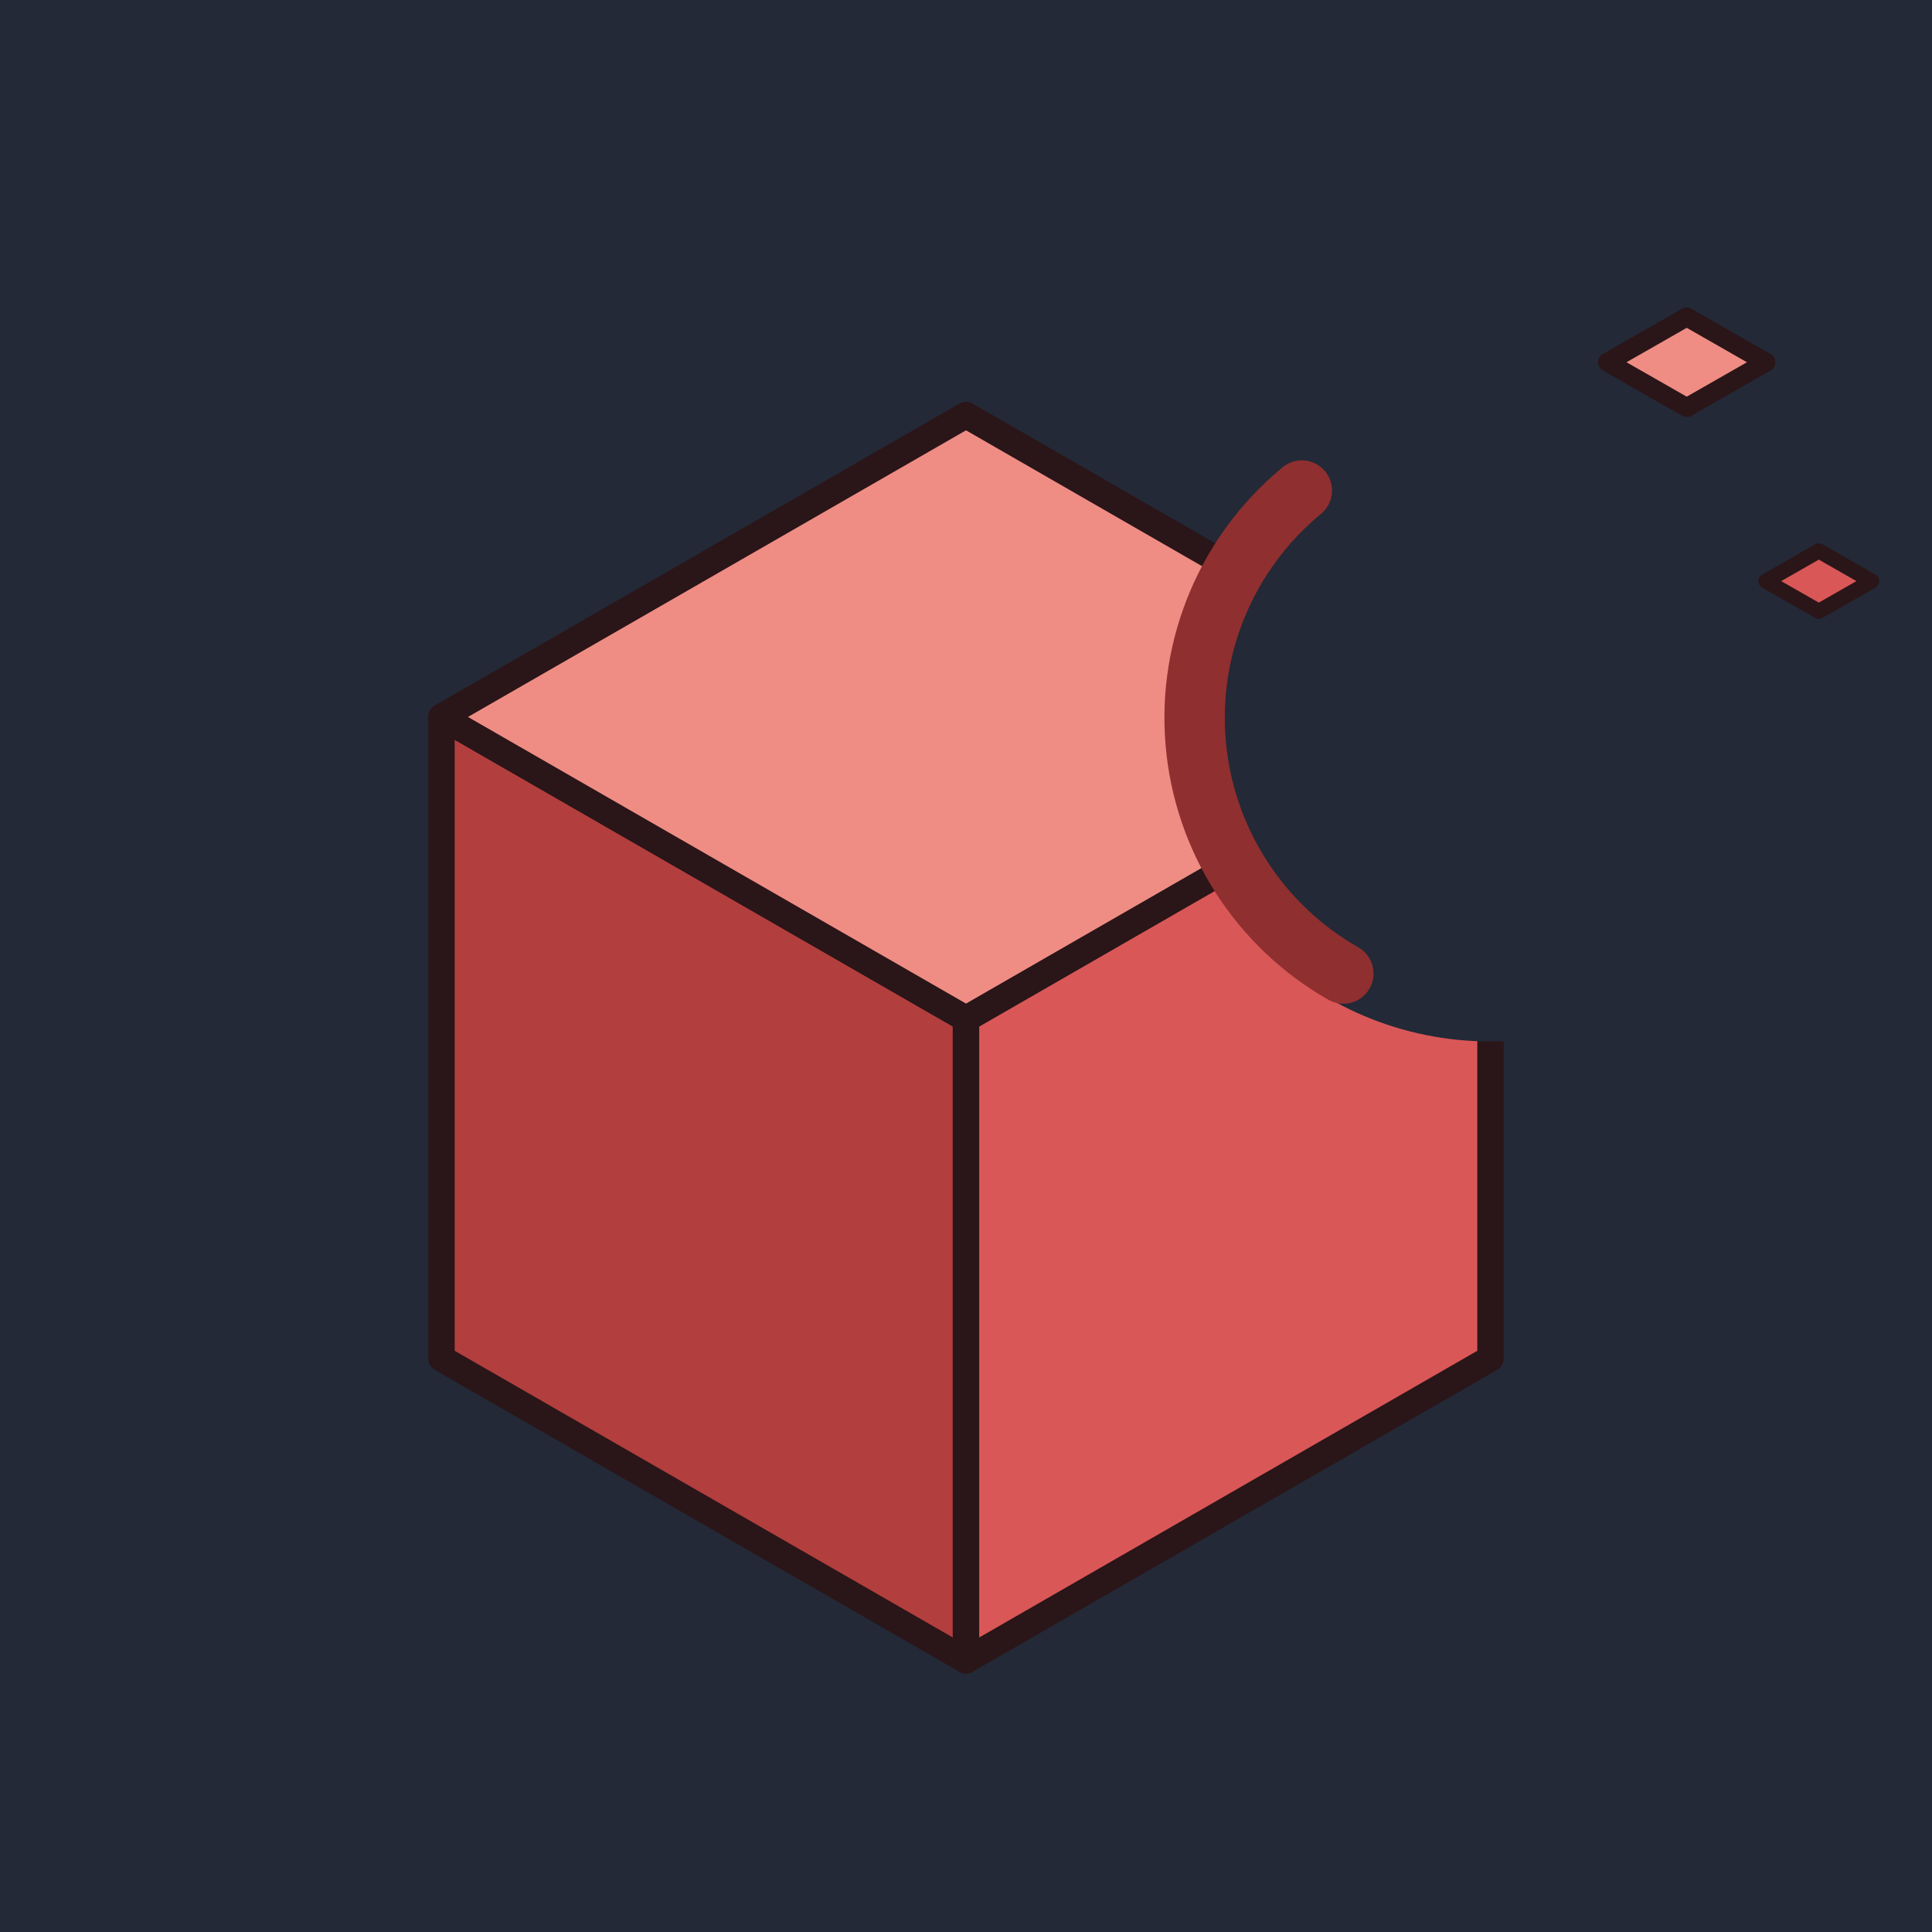
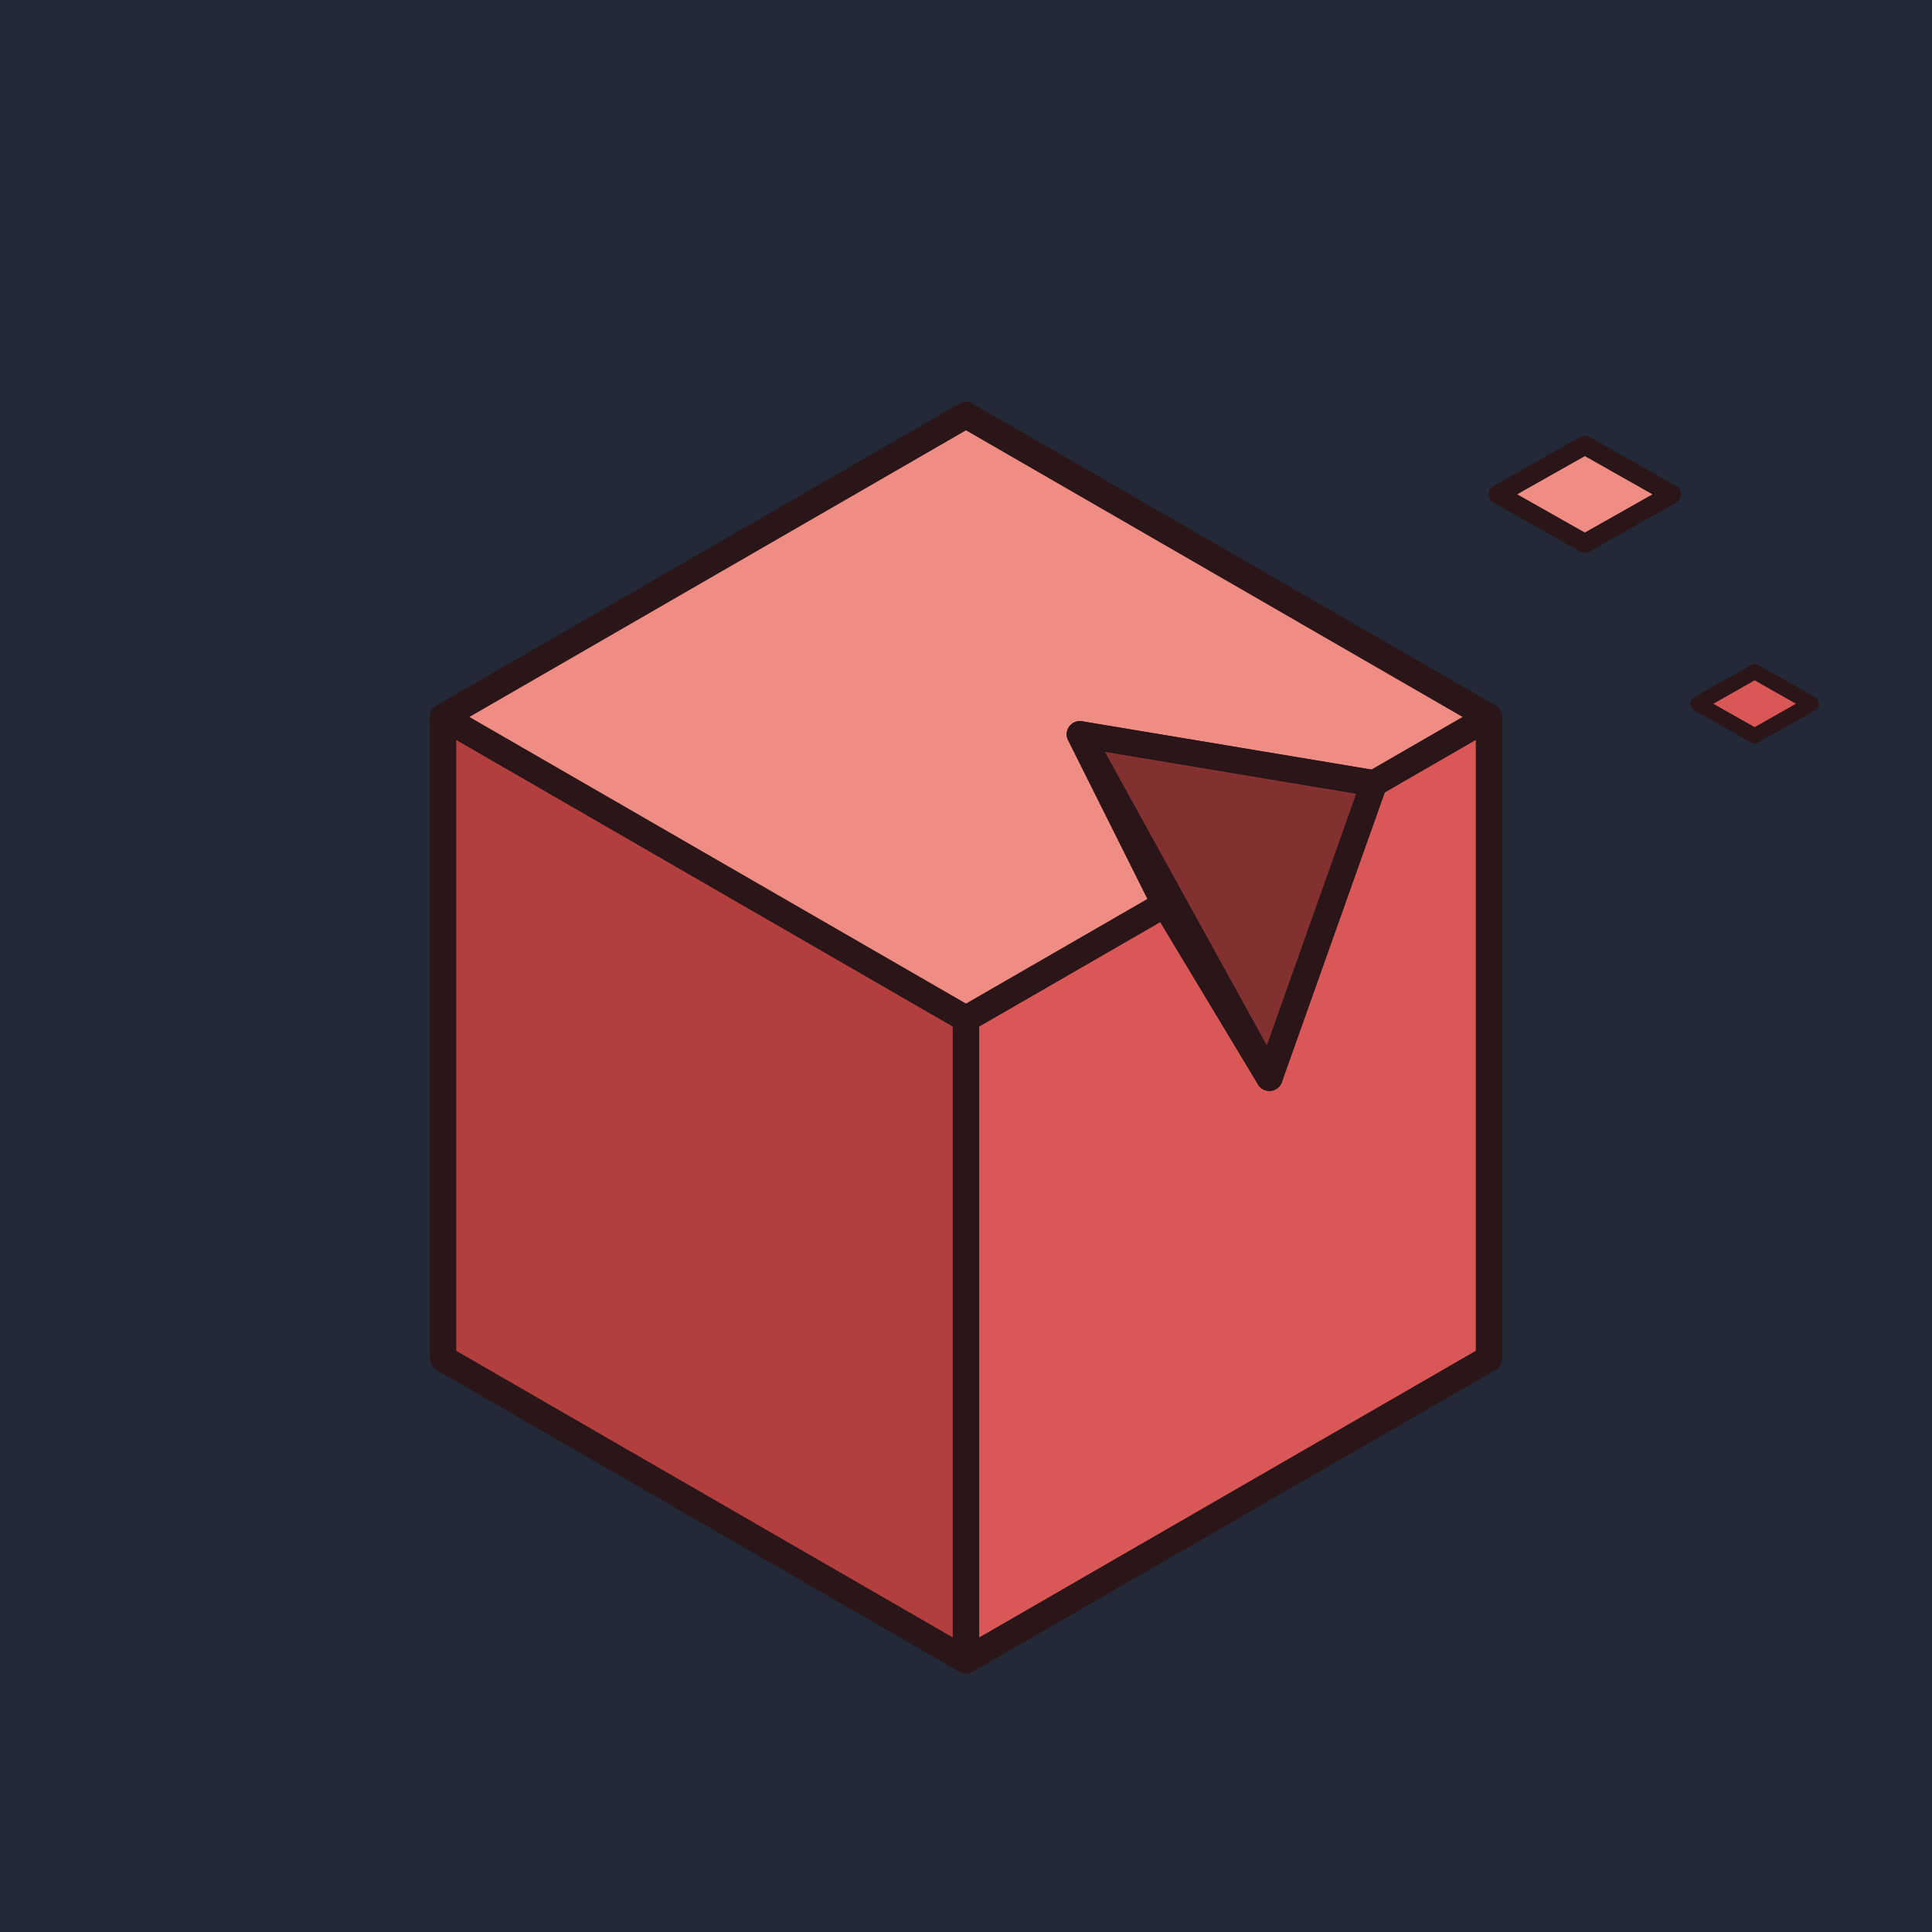
<svg xmlns="http://www.w3.org/2000/svg" viewBox="0 0 512 512">
  <rect width="512" height="512" fill="#232936" />
  <g stroke="#2a1518" stroke-width="7" stroke-linejoin="round">
-     <polygon points="117,190 256,270 256,440 117,360" fill="#b23e3e" />
-     <polygon points="395,190 256,270 256,440 395,360" fill="#d95757" />
-     <polygon points="256,110 395,190 256,270 117,190" fill="#ef8d85" />
+     <polygon points="117.4,190 256,270 256,440 117.4,360" fill="#b23e3e" />
+     <polygon points="394.6,190 364.1,207.6 336.4,285.6 308.7,239.6 256,270 256,440 394.6,360" fill="#d95757" />
+     <polygon points="256,110 394.6,190 364.1,207.6 286.2,194.6 308.7,239.6 256,270 117.4,190" fill="#ef8d85" />
+     <polygon points="364.1,207.6 286.2,194.6 336.4,285.6" fill="#833030" />
+     <polygon points="286.2,194.6 308.7,239.6 336.4,285.6" fill="#571d1d" />
  </g>
-   <circle cx="395" cy="190" r="86" fill="#232936" />
-   <path d="M 356 258 A 78 78 0 0 1 345 130" fill="none" stroke="#8f2f2f" stroke-width="16" stroke-linecap="round" />
-   <polygon points="447,84 468,96 447,108 426,96" fill="#ef8d85" stroke="#2a1518" stroke-width="5" stroke-linejoin="round" />
-   <polygon points="482,146 496,154 482,162 468,154" fill="#d95757" stroke="#2a1518" stroke-width="4" stroke-linejoin="round" />
+   <polygon points="420,118 443,131 420,144 397,131" fill="#ef8d85" stroke="#2a1518" stroke-width="5" stroke-linejoin="round" />
+   <polygon points="465,178 480,186.5 465,195 450,186.5" fill="#d95757" stroke="#2a1518" stroke-width="4" stroke-linejoin="round" />
</svg>
